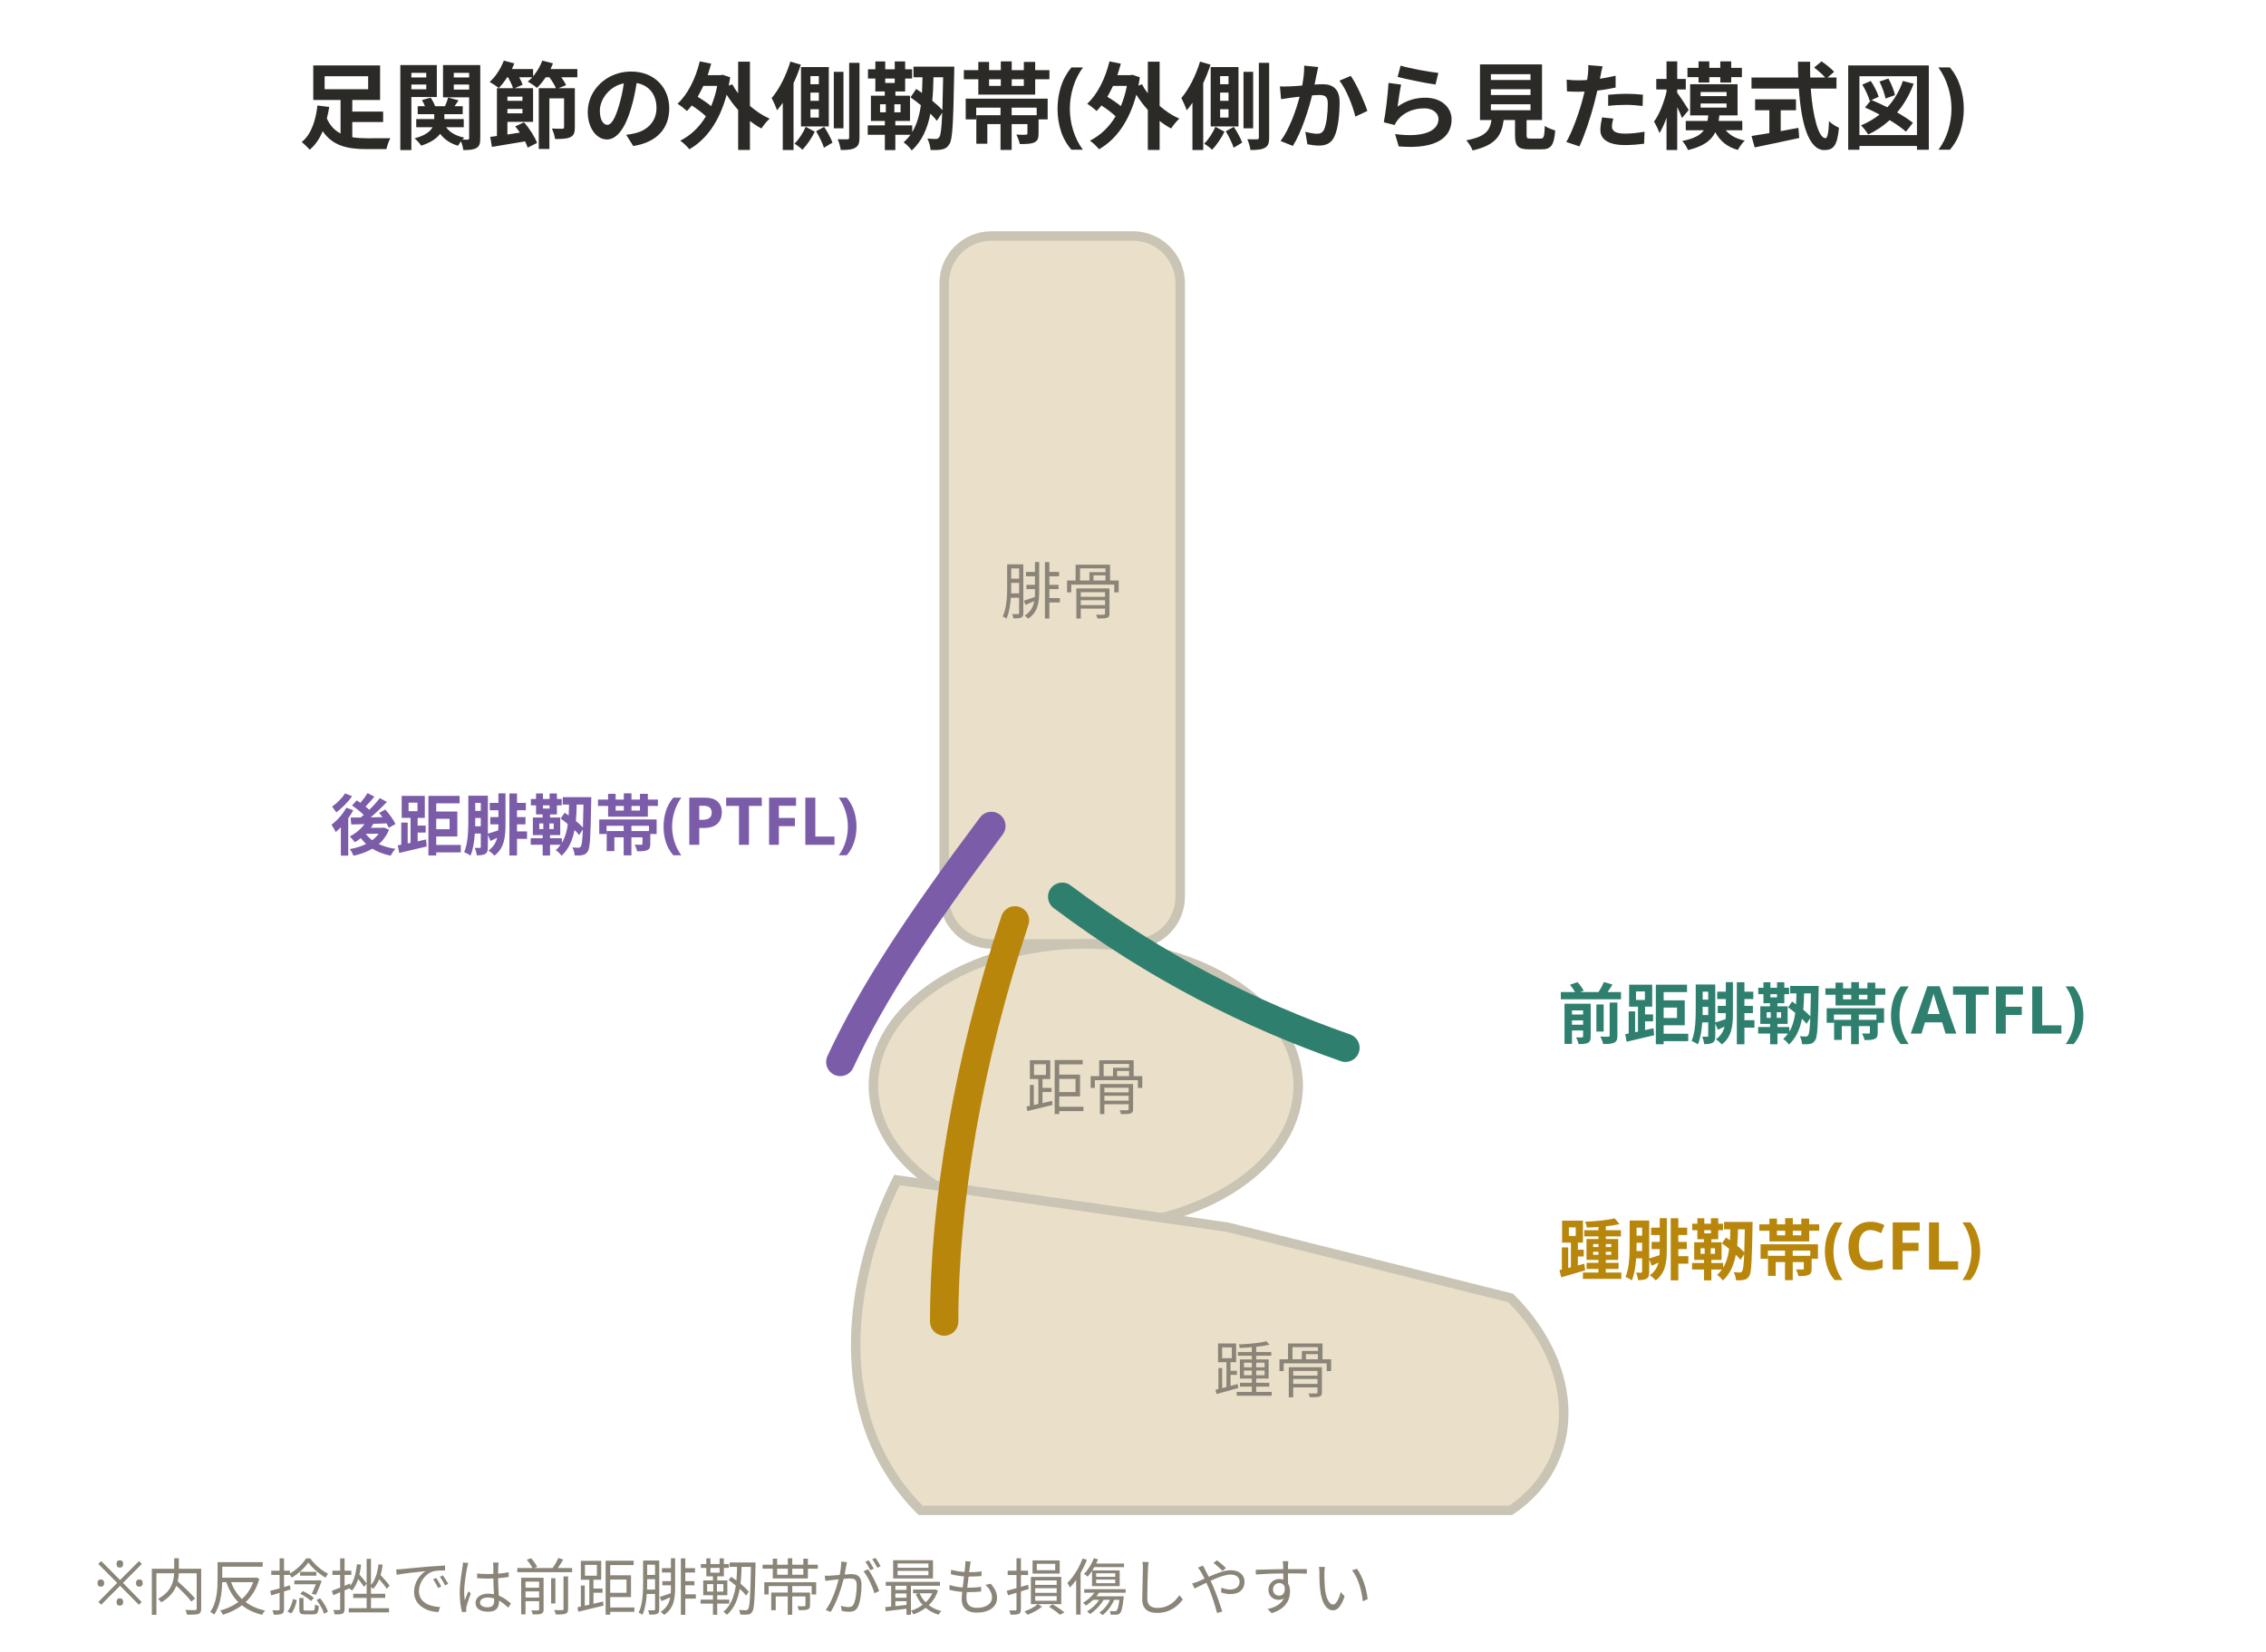
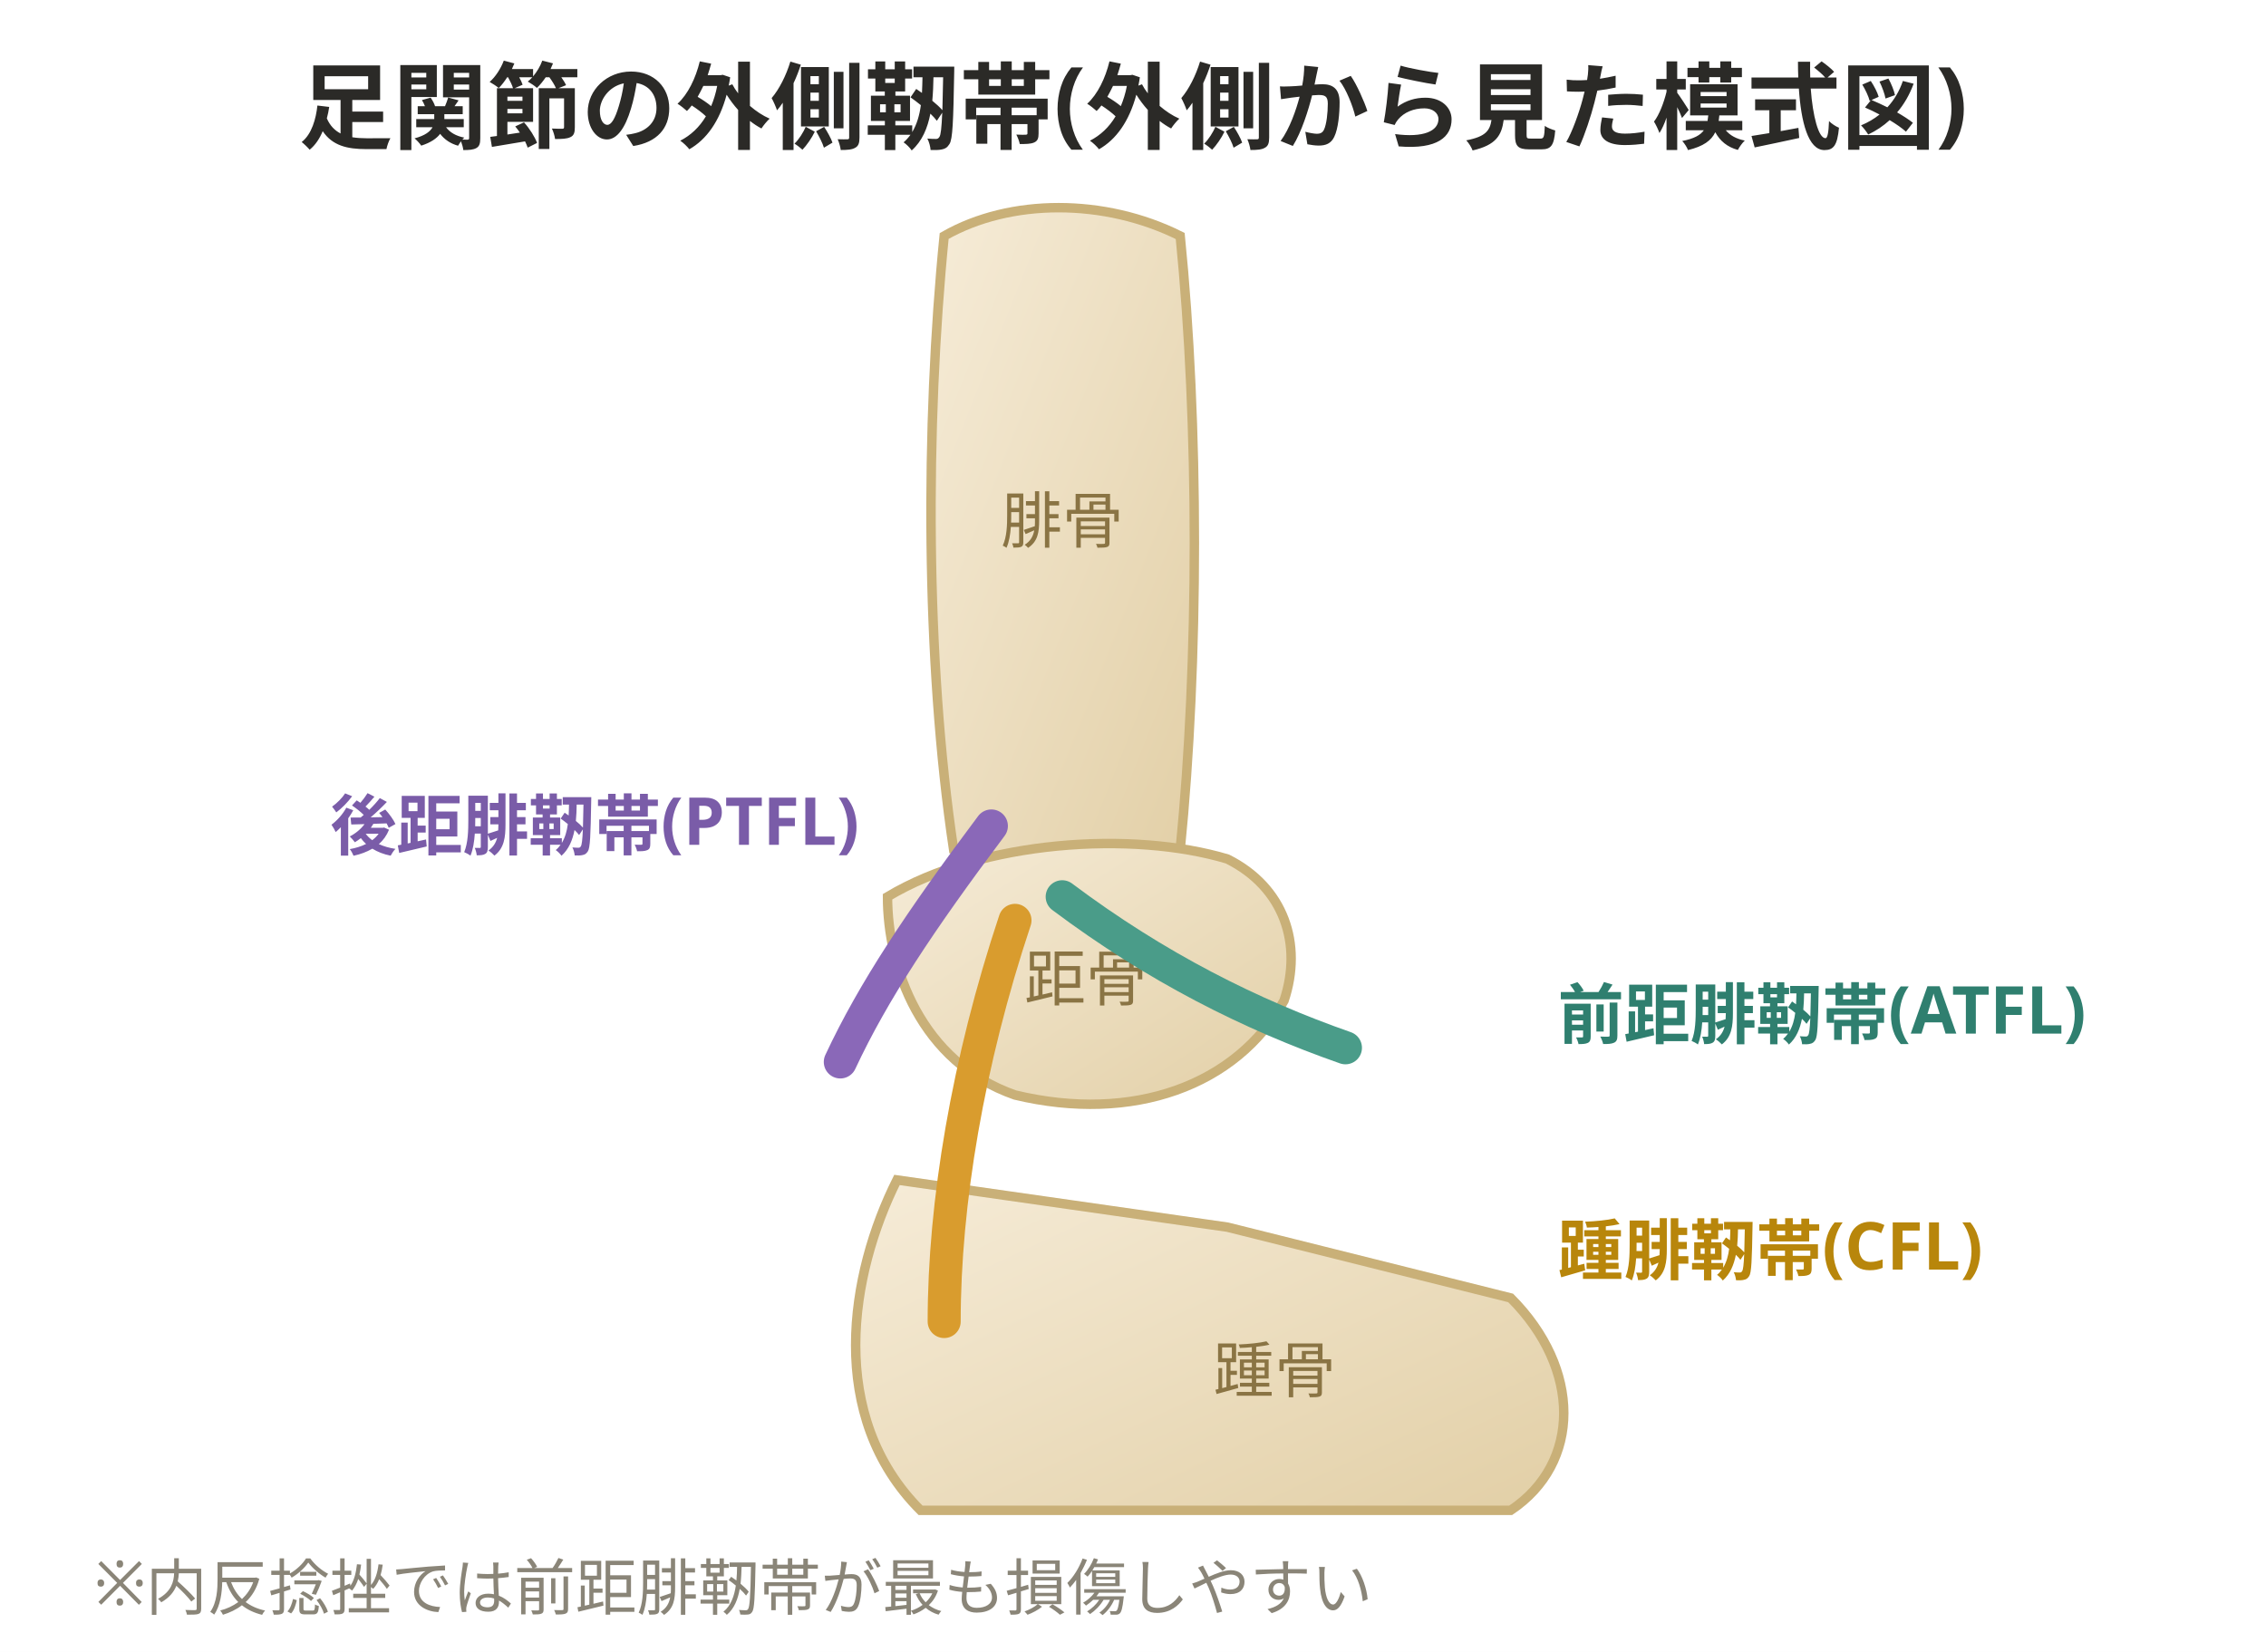
<svg xmlns="http://www.w3.org/2000/svg" viewBox="0 0 480 350" font-family="'Hiragino Sans','Yu Gothic',sans-serif">
+   <defs>
+     <linearGradient id="bone" x1="0" y1="0" x2="1" y2="1">
+       <stop offset="0%" stop-color="#f6ecd8" />
+       <stop offset="100%" stop-color="#e2cfa6" />
+     </linearGradient>
+   </defs>
  <rect width="480" height="350" fill="#ffffff" />
  <text x="240" y="30" text-anchor="middle" font-size="20" font-weight="700" fill="#2b2a27">足関節の外側靭帯(外側から見た模式図)</text>
-   <rect x="200" y="50" width="50" height="150" rx="10" fill="#eadfc8" stroke="#c9c4b4" stroke-width="2" />
-   <text x="225" y="130" text-anchor="middle" font-size="13" fill="#8a8578">腓骨</text>
-   <ellipse cx="230" cy="230" rx="45" ry="30" fill="#eadfc8" stroke="#c9c4b4" stroke-width="2" />
-   <text x="230" y="235" text-anchor="middle" font-size="13" fill="#8a8578">距骨</text>
-   <path d="M190,250 C180,270 175,300 195,320 L320,320 C335,310 335,290 320,275 L260,260 Z" fill="#eadfc8" stroke="#c9c4b4" stroke-width="2" />
-   <text x="270" y="295" text-anchor="middle" font-size="13" fill="#8a8578">踵骨</text>
-   <path d="M225,190 C245,205 265,215 285,222" stroke="#2f7f6f" stroke-width="6" stroke-linecap="round" fill="none" />
-   <path d="M215,195 C205,225 200,255 200,280" stroke="#b8860b" stroke-width="6" stroke-linecap="round" fill="none" />
-   <path d="M210,175 C195,195 185,210 178,225" stroke="#7a5ca8" stroke-width="6" stroke-linecap="round" fill="none" />
+   <path d="M200,50 C196,90 196,140 202,180 C222,186 238,186 250,180 C254,140 254,90 250,50 C234,42 214,42 200,50 Z" fill="url(#bone)" stroke="#c9b078" stroke-width="2" />
+   <text x="225" y="115" text-anchor="middle" font-size="13" fill="#8a7444">腓骨</text>
+   <path d="M188,190 C188,205 195,225 215,232 C240,238 262,230 272,212 C276,200 272,188 260,182 C240,176 208,178 188,190 Z" fill="url(#bone)" stroke="#c9b078" stroke-width="2" />
+   <text x="230" y="212" text-anchor="middle" font-size="13" fill="#8a7444">距骨</text>
+   <path d="M190,250 C180,270 175,300 195,320 L320,320            C335,310 335,290 320,275 L260,260 Z" fill="url(#bone)" stroke="#c9b078" stroke-width="2" />
+   <text x="270" y="295" text-anchor="middle" font-size="13" fill="#8a7444">踵骨</text>
+   <path d="M225,190 C245,205 265,215 285,222" stroke="#4a9c89" stroke-width="7" stroke-linecap="round" fill="none" />
+   <path d="M215,195 C205,225 200,255 200,280" stroke="#d99c2e" stroke-width="7" stroke-linecap="round" fill="none" />
+   <path d="M210,175 C195,195 185,210 178,225" stroke="#8a68b8" stroke-width="7" stroke-linecap="round" fill="none" />
  <text x="330" y="220" font-size="14" fill="#2f7f6f" font-weight="600">前距腓靭帯(ATFL)</text>
  <text x="330" y="270" font-size="14" fill="#b8860b" font-weight="600">踵腓靭帯(CFL)</text>
  <text x="70" y="180" font-size="14" fill="#7a5ca8" font-weight="600">後距腓靭帯(PTFL)</text>
  <text x="20" y="340" font-size="13" fill="#8a8578">※内反捻挫では前距腓靭帯が最も損傷しやすい</text>
</svg>
